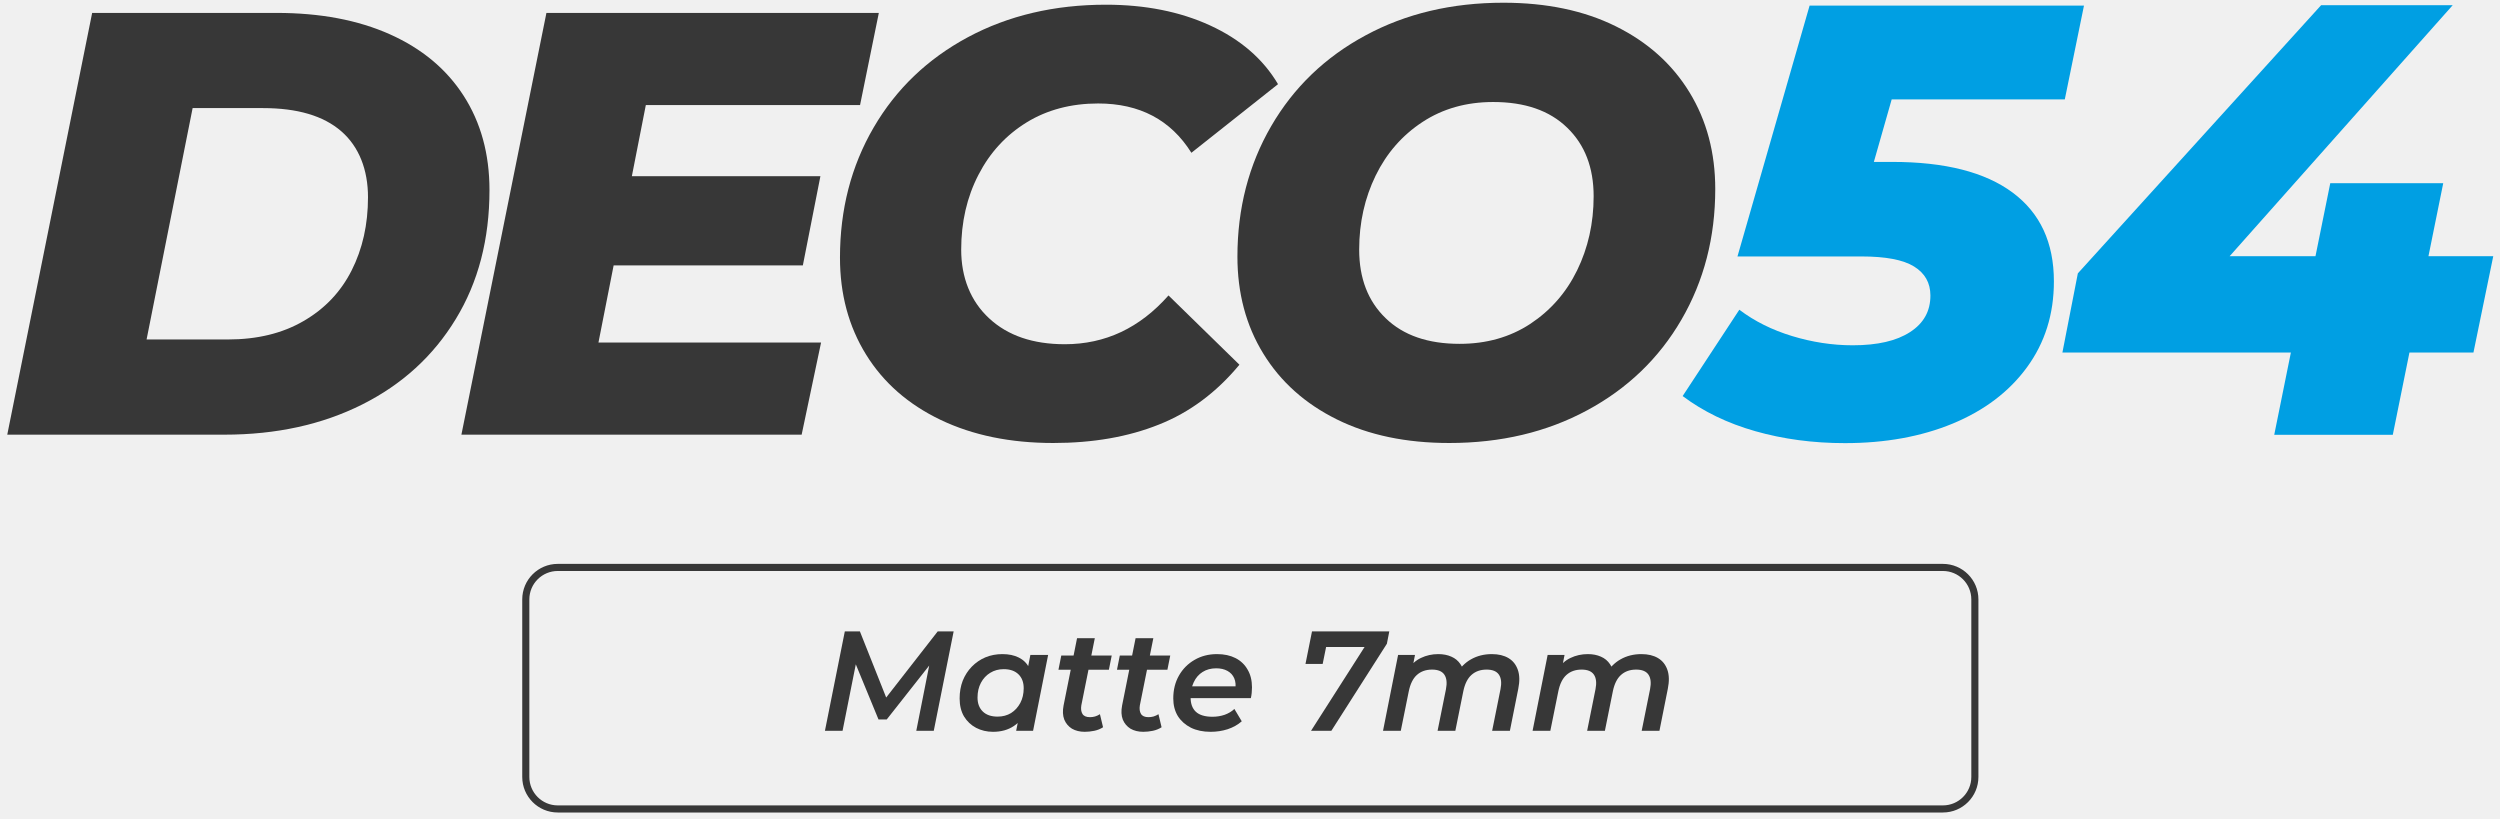
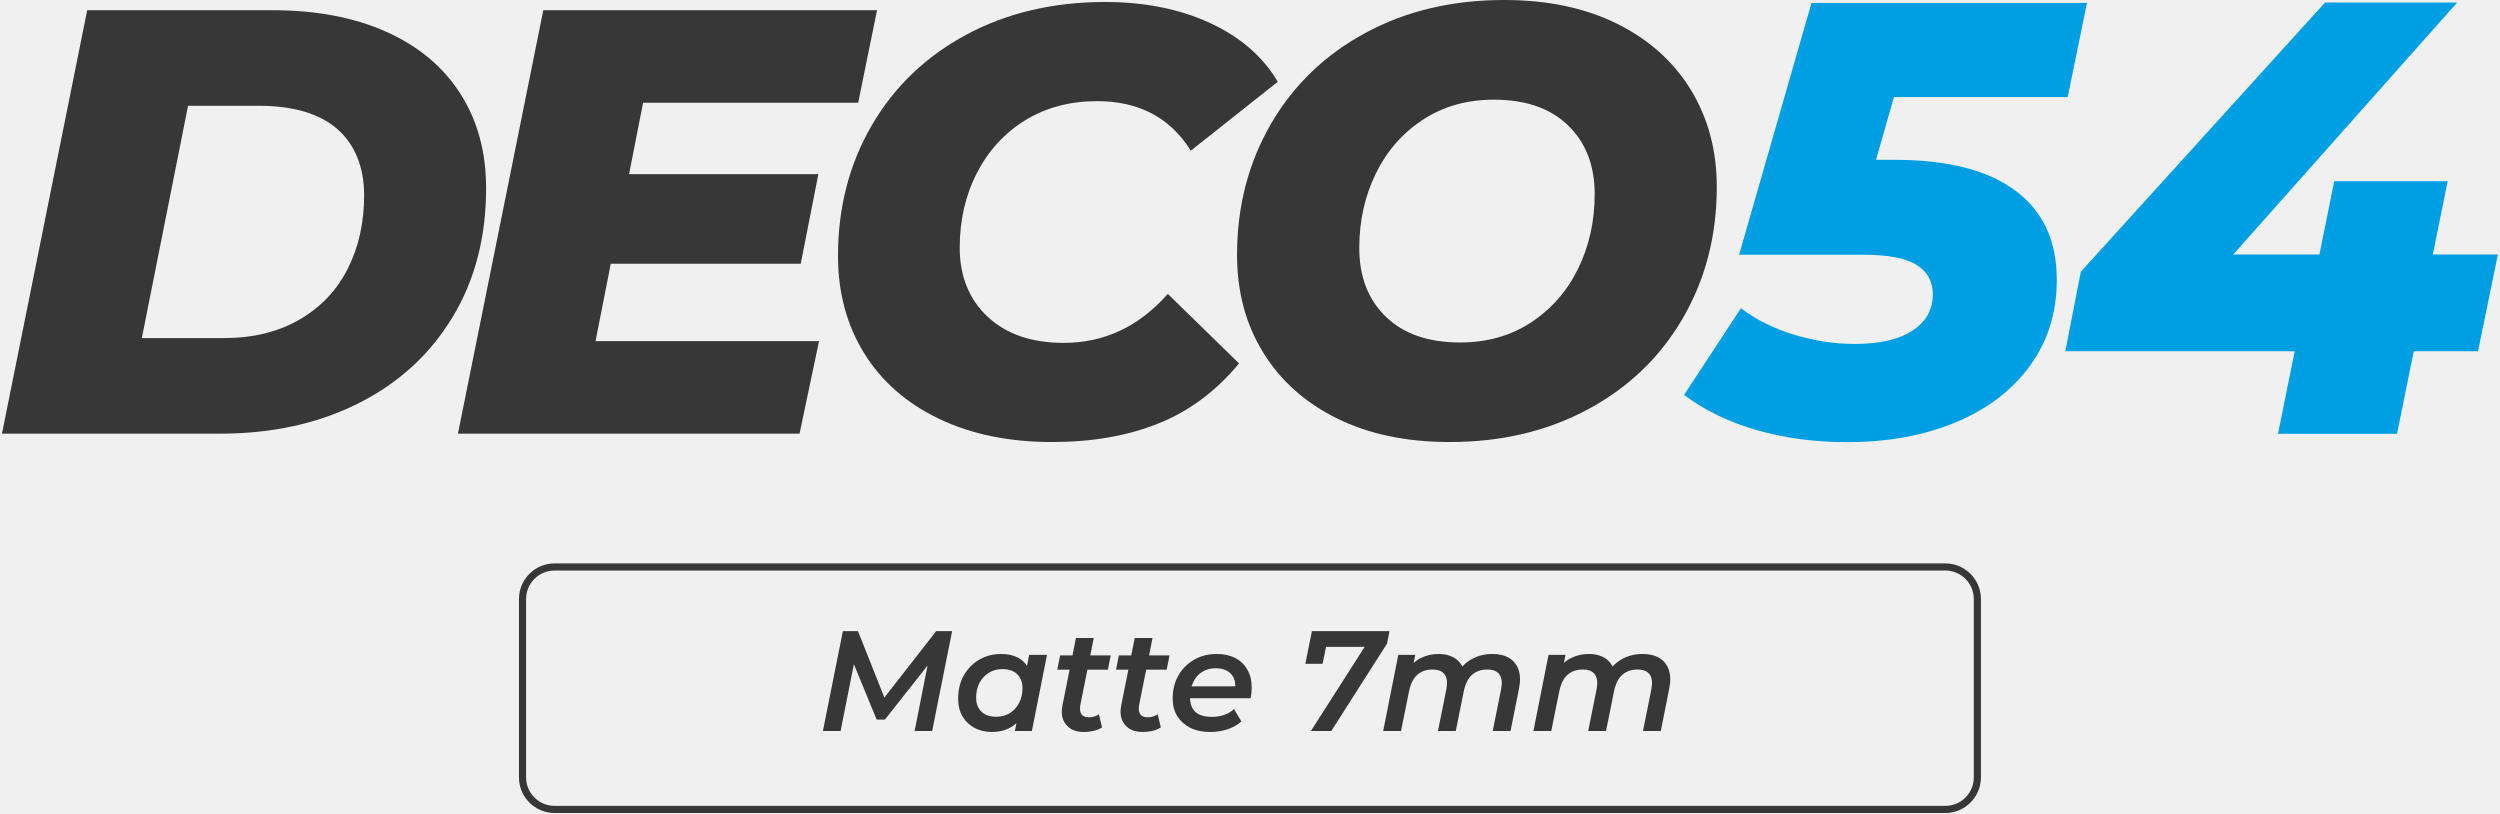
- <svg xmlns="http://www.w3.org/2000/svg" width="226" height="74" viewBox="0 0 226 74" fill="none">
-   <g clip-path="url(#clip0_1755_8876)">
-     <path d="M8.331 1.167H25.003C28.948 1.167 32.364 1.812 35.251 3.103C38.138 4.394 40.364 6.246 41.915 8.66C43.467 11.075 44.249 13.919 44.249 17.182C44.249 21.617 43.239 25.501 41.206 28.836C39.173 32.182 36.358 34.752 32.737 36.569C29.117 38.385 24.967 39.294 20.287 39.294H0.656L8.331 1.167ZM20.612 30.688C23.247 30.688 25.52 30.138 27.433 29.027C29.357 27.915 30.801 26.397 31.787 24.449C32.773 22.501 33.267 20.302 33.267 17.828C33.267 15.354 32.461 13.262 30.849 11.864C29.237 10.465 26.879 9.772 23.776 9.772H17.413L13.251 30.688H20.6H20.612Z" fill="#373737" />
-     <path d="M58.383 9.497L57.12 15.927H74.165L72.577 23.995H55.472L54.101 30.963H74.225L72.469 39.294H41.711L49.397 1.167H79.446L77.749 9.497H58.395H58.383Z" fill="#373737" />
-     <path d="M85.027 37.955C82.104 36.556 79.855 34.584 78.291 32.051C76.716 29.505 75.934 26.588 75.934 23.29C75.934 18.939 76.944 15.019 78.977 11.529C81.01 8.039 83.849 5.326 87.493 3.366C91.15 1.405 95.312 0.425 99.979 0.425C103.516 0.425 106.667 1.047 109.398 2.302C112.129 3.557 114.186 5.326 115.533 7.609L107.702 13.812C105.837 10.836 103.023 9.354 99.27 9.354C96.828 9.354 94.663 9.927 92.81 11.063C90.946 12.21 89.49 13.788 88.456 15.796C87.409 17.816 86.892 20.075 86.892 22.573C86.892 25.071 87.734 27.222 89.418 28.776C91.102 30.341 93.376 31.118 96.262 31.118C99.919 31.118 103.035 29.648 105.633 26.708L112.044 32.971C109.963 35.481 107.534 37.286 104.755 38.385C101.976 39.497 98.8 40.047 95.216 40.047C91.343 40.047 87.951 39.353 85.027 37.955Z" fill="#373737" />
-     <path d="M120.861 37.919C117.986 36.497 115.761 34.513 114.197 31.955C112.633 29.409 111.863 26.481 111.863 23.206C111.863 18.832 112.886 14.899 114.919 11.397C116.952 7.895 119.802 5.158 123.447 3.198C127.092 1.226 131.254 0.246 135.909 0.246C139.794 0.246 143.187 0.951 146.061 2.374C148.936 3.796 151.162 5.78 152.725 8.338C154.289 10.895 155.059 13.812 155.059 17.087C155.059 21.461 154.037 25.393 152.004 28.895C149.971 32.397 147.12 35.134 143.475 37.094C139.818 39.067 135.668 40.047 131.013 40.047C127.128 40.047 123.736 39.342 120.861 37.919ZM138.339 29.278C140.167 28.071 141.587 26.457 142.573 24.437C143.559 22.417 144.065 20.182 144.065 17.744C144.065 15.15 143.271 13.083 141.671 11.541C140.071 9.987 137.846 9.222 134.983 9.222C132.565 9.222 130.436 9.82 128.595 11.027C126.755 12.234 125.348 13.848 124.361 15.867C123.375 17.887 122.87 20.122 122.87 22.561C122.87 25.154 123.664 27.222 125.263 28.764C126.863 30.318 129.089 31.083 131.952 31.083C134.369 31.083 136.498 30.485 138.339 29.278Z" fill="#373737" />
-     <path d="M171.009 8.983L169.397 14.637H171.069C175.82 14.637 179.453 15.557 181.943 17.41C184.433 19.262 185.672 21.927 185.672 25.441C185.672 28.394 184.866 30.975 183.242 33.198C181.63 35.41 179.381 37.107 176.53 38.29C173.667 39.473 170.419 40.059 166.775 40.059C163.912 40.059 161.217 39.7 158.691 38.983C156.165 38.266 153.976 37.202 152.111 35.804L157.236 27.999C158.607 29.039 160.195 29.828 161.999 30.378C163.803 30.927 165.632 31.214 167.484 31.214C169.71 31.214 171.442 30.82 172.669 30.019C173.896 29.23 174.509 28.131 174.509 26.72C174.509 25.573 174.016 24.7 173.03 24.091C172.043 23.481 170.455 23.183 168.266 23.183H157.067L163.587 0.509H188.391L186.658 8.983H170.997H171.009Z" fill="#009FE3" />
-     <path d="M223.623 31.871H217.813L216.309 39.306H205.591L207.095 31.871H186.441L187.837 24.712L209.826 0.473H221.722L201.562 23.158H209.32L210.656 16.561H220.868L219.533 23.158H225.391L223.599 31.871H223.623Z" fill="#009FE3" />
+ <svg xmlns="http://www.w3.org/2000/svg" width="246" height="80" viewBox="0 0 246 80" fill="none">
+   <g clip-path="url(#clip0_2370_5691)">
+     <path d="M8.58 1.006H26.8C31.112 1.006 34.845 1.711 38 3.122C41.155 4.532 43.587 6.557 45.283 9.195C46.979 11.834 47.833 14.943 47.833 18.509C47.833 23.354 46.729 27.599 44.508 31.244C42.286 34.901 39.21 37.709 35.253 39.695C31.296 41.68 26.761 42.673 21.647 42.673H0.193L8.58 1.006ZM22.002 33.268C24.881 33.268 27.366 32.667 29.456 31.453C31.559 30.238 33.136 28.579 34.214 26.45C35.292 24.321 35.831 21.918 35.831 19.214C35.831 16.51 34.951 14.224 33.189 12.696C31.427 11.168 28.851 10.41 25.459 10.41H18.505L13.957 33.268H21.989H22.002Z" fill="#373737" />
+     <path d="M63.281 10.11L61.9 17.137H80.528L78.792 25.954H60.099L58.601 33.569H80.593L78.674 42.673H45.06L53.461 1.006H86.299L84.445 10.11H63.294H63.281Z" fill="#373737" />
+     <path d="M92.397 41.21C89.203 39.682 86.745 37.526 85.035 34.757C83.314 31.975 82.459 28.788 82.459 25.183C82.459 20.429 83.563 16.144 85.785 12.33C88.007 8.516 91.109 5.551 95.092 3.409C99.088 1.267 103.637 0.196 108.737 0.196C112.602 0.196 116.046 0.875 119.03 2.247C122.014 3.618 124.262 5.551 125.735 8.046L117.177 14.825C115.139 11.573 112.063 9.953 107.962 9.953C105.293 9.953 102.927 10.58 100.902 11.821C98.865 13.075 97.274 14.799 96.144 16.993C95 19.201 94.435 21.669 94.435 24.399C94.435 27.129 95.355 29.48 97.195 31.178C99.036 32.89 101.52 33.739 104.675 33.739C108.672 33.739 112.076 32.132 114.916 28.919L121.922 35.763C119.648 38.506 116.993 40.478 113.956 41.68C110.919 42.895 107.449 43.496 103.532 43.496C99.299 43.496 95.591 42.738 92.397 41.21Z" fill="#373737" />
+     <path d="M131.558 41.171C128.416 39.616 125.984 37.448 124.275 34.653C122.566 31.871 121.725 28.671 121.725 25.092C121.725 20.311 122.842 16.014 125.064 12.187C127.285 8.36 130.401 5.368 134.384 3.226C138.367 1.071 142.915 0 148.003 0C152.249 0 155.956 0.771 159.098 2.325C162.24 3.879 164.672 6.048 166.381 8.843C168.089 11.638 168.931 14.825 168.931 18.404C168.931 23.185 167.813 27.482 165.592 31.309C163.37 35.136 160.255 38.127 156.272 40.27C152.275 42.425 147.74 43.496 142.653 43.496C138.407 43.496 134.699 42.725 131.558 41.171ZM150.658 31.727C152.656 30.408 154.208 28.645 155.286 26.437C156.364 24.23 156.916 21.787 156.916 19.122C156.916 16.288 156.048 14.028 154.3 12.343C152.551 10.645 150.119 9.809 146.991 9.809C144.348 9.809 142.022 10.463 140.01 11.782C137.999 13.101 136.461 14.864 135.383 17.072C134.305 19.279 133.753 21.722 133.753 24.386C133.753 27.221 134.621 29.48 136.369 31.165C138.117 32.863 140.549 33.699 143.678 33.699C146.32 33.699 148.647 33.046 150.658 31.727Z" fill="#373737" />
+     <path d="M186.363 9.549L184.601 15.727H186.429C191.621 15.727 195.591 16.733 198.312 18.757C201.033 20.782 202.387 23.694 202.387 27.535C202.387 30.761 201.507 33.582 199.732 36.012C197.97 38.428 195.512 40.283 192.397 41.576C189.268 42.869 185.719 43.509 181.736 43.509C178.607 43.509 175.662 43.117 172.902 42.334C170.141 41.55 167.749 40.387 165.711 38.859L171.311 30.33C172.81 31.466 174.545 32.328 176.517 32.929C178.489 33.53 180.487 33.843 182.511 33.843C184.943 33.843 186.836 33.412 188.177 32.537C189.518 31.675 190.188 30.474 190.188 28.932C190.188 27.678 189.649 26.725 188.571 26.059C187.493 25.392 185.758 25.066 183.366 25.066H171.127L178.252 0.288H205.358L203.465 9.549H186.35H186.363Z" fill="#009FE3" />
+     <path d="M243.862 34.562H237.513L235.869 42.686H224.156L225.8 34.562H203.229L204.753 26.738L228.784 0.248H241.785L219.753 25.039H228.232L229.691 17.829H240.852L239.392 25.039H245.794L243.836 34.562H243.862Z" fill="#009FE3" />
  </g>
-   <path fill-rule="evenodd" clip-rule="evenodd" d="M175.638 51.617H50.422C49.003 51.617 47.853 52.767 47.853 54.185V70.239C47.853 71.657 49.003 72.808 50.422 72.808H175.638C177.057 72.808 178.207 71.657 178.207 70.239V54.185C178.207 52.767 177.057 51.617 175.638 51.617ZM50.422 50.975C48.648 50.975 47.211 52.412 47.211 54.185V70.239C47.211 72.012 48.648 73.45 50.422 73.45H175.638C177.412 73.45 178.849 72.012 178.849 70.239V54.185C178.849 52.412 177.412 50.975 175.638 50.975H50.422Z" fill="#373737" />
-   <path d="M148.382 59.131C148.982 59.131 149.483 59.251 149.885 59.491C150.287 59.73 150.57 60.086 150.733 60.557C150.895 61.019 150.908 61.588 150.771 62.265L150.013 66.066L148.408 66.066L149.166 62.303C149.277 61.738 149.23 61.301 149.025 60.993C148.819 60.685 148.447 60.531 147.907 60.531C147.351 60.531 146.893 60.694 146.533 61.019C146.182 61.336 145.938 61.828 145.801 62.496L145.082 66.066L143.477 66.066L144.234 62.303C144.346 61.738 144.298 61.301 144.093 60.993C143.888 60.685 143.515 60.531 142.976 60.531C142.419 60.531 141.961 60.694 141.601 61.019C141.25 61.336 141.006 61.832 140.869 62.509L140.15 66.066L138.545 66.066L139.906 59.208L141.435 59.208L141.062 61.096L140.792 60.544C141.109 60.056 141.503 59.7 141.974 59.478C142.453 59.247 142.976 59.131 143.541 59.131C143.986 59.131 144.38 59.208 144.722 59.362C145.065 59.508 145.339 59.735 145.544 60.043C145.758 60.343 145.882 60.715 145.917 61.16L145.146 60.993C145.497 60.377 145.947 59.914 146.495 59.606C147.051 59.289 147.68 59.131 148.382 59.131Z" fill="#373737" />
-   <path d="M134.863 59.131C135.462 59.131 135.963 59.251 136.366 59.491C136.768 59.73 137.05 60.086 137.213 60.557C137.376 61.019 137.389 61.588 137.252 62.265L136.494 66.066L134.889 66.066L135.646 62.303C135.758 61.738 135.711 61.301 135.505 60.993C135.3 60.685 134.927 60.531 134.388 60.531C133.831 60.531 133.373 60.694 133.014 61.019C132.663 61.336 132.419 61.828 132.282 62.496L131.562 66.066L129.957 66.066L130.715 62.303C130.826 61.738 130.779 61.301 130.573 60.993C130.368 60.685 129.996 60.531 129.456 60.531C128.9 60.531 128.442 60.694 128.082 61.019C127.731 61.336 127.487 61.832 127.35 62.509L126.631 66.066L125.025 66.066L126.387 59.208L127.915 59.208L127.543 61.096L127.273 60.544C127.59 60.056 127.984 59.7 128.454 59.478C128.934 59.247 129.456 59.131 130.021 59.131C130.466 59.131 130.86 59.208 131.203 59.362C131.545 59.508 131.819 59.735 132.025 60.043C132.239 60.343 132.363 60.715 132.397 61.16L131.627 60.993C131.978 60.377 132.427 59.914 132.975 59.606C133.532 59.289 134.161 59.131 134.863 59.131Z" fill="#373737" />
-   <path d="M118.516 66.066L123.833 57.743L124.18 58.488L119.082 58.488L120.045 57.679L119.57 60.017L118.016 60.017L118.606 57.076L125.593 57.076L125.375 58.193L120.353 66.066L118.516 66.066Z" fill="#373737" />
-   <path d="M109.442 66.156C108.757 66.156 108.162 66.032 107.657 65.784C107.152 65.527 106.758 65.176 106.475 64.731C106.201 64.277 106.064 63.746 106.064 63.138C106.064 62.359 106.236 61.67 106.578 61.07C106.921 60.471 107.387 60 107.978 59.658C108.577 59.307 109.258 59.131 110.02 59.131C110.662 59.131 111.219 59.251 111.69 59.491C112.16 59.73 112.524 60.077 112.781 60.531C113.047 60.976 113.179 61.511 113.179 62.136C113.179 62.299 113.171 62.466 113.154 62.637C113.137 62.808 113.111 62.967 113.077 63.112L107.259 63.112L107.439 62.046L112.319 62.046L111.664 62.406C111.732 61.969 111.702 61.605 111.574 61.314C111.446 61.023 111.24 60.801 110.958 60.647C110.675 60.492 110.337 60.415 109.943 60.415C109.472 60.415 109.061 60.527 108.71 60.749C108.368 60.963 108.102 61.272 107.914 61.674C107.725 62.068 107.631 62.53 107.631 63.061C107.631 63.617 107.79 64.046 108.106 64.345C108.432 64.645 108.933 64.795 109.609 64.795C109.994 64.795 110.362 64.735 110.714 64.615C111.065 64.487 111.356 64.311 111.587 64.088L112.255 65.206C111.895 65.522 111.467 65.762 110.97 65.925C110.482 66.079 109.973 66.156 109.442 66.156Z" fill="#373737" />
-   <path d="M103.351 66.155C102.905 66.155 102.52 66.061 102.195 65.873C101.878 65.676 101.647 65.402 101.501 65.051C101.364 64.691 101.343 64.267 101.437 63.779L102.657 57.692L104.262 57.692L103.042 63.767C102.991 64.083 103.025 64.34 103.145 64.537C103.265 64.734 103.492 64.832 103.826 64.832C103.98 64.832 104.134 64.811 104.288 64.768C104.451 64.717 104.596 64.648 104.725 64.563L105.007 65.744C104.767 65.898 104.502 66.005 104.211 66.065C103.92 66.125 103.633 66.155 103.351 66.155ZM100.975 60.543L101.231 59.259L105.791 59.259L105.534 60.543L100.975 60.543Z" fill="#373737" />
-   <path d="M98.059 66.155C97.614 66.155 97.229 66.061 96.904 65.873C96.587 65.676 96.356 65.402 96.21 65.051C96.073 64.691 96.052 64.267 96.146 63.779L97.366 57.692L98.971 57.692L97.751 63.767C97.7 64.083 97.734 64.34 97.854 64.537C97.974 64.734 98.201 64.832 98.535 64.832C98.689 64.832 98.843 64.811 98.997 64.768C99.16 64.717 99.305 64.648 99.434 64.563L99.716 65.744C99.477 65.898 99.211 66.005 98.92 66.065C98.629 66.125 98.342 66.155 98.059 66.155ZM95.684 60.543L95.94 59.259L100.5 59.259L100.243 60.543L95.684 60.543Z" fill="#373737" />
-   <path d="M89.768 66.156C89.212 66.156 88.702 66.036 88.24 65.796C87.786 65.557 87.422 65.214 87.148 64.769C86.883 64.315 86.75 63.772 86.75 63.138C86.75 62.556 86.844 62.021 87.032 61.533C87.23 61.045 87.503 60.621 87.855 60.261C88.206 59.902 88.612 59.623 89.075 59.426C89.545 59.23 90.059 59.131 90.616 59.131C91.189 59.131 91.682 59.234 92.093 59.439C92.512 59.645 92.829 59.957 93.043 60.377C93.257 60.788 93.356 61.301 93.338 61.918C93.321 62.766 93.167 63.511 92.876 64.153C92.585 64.786 92.178 65.278 91.656 65.629C91.134 65.981 90.504 66.156 89.768 66.156ZM90.179 64.782C90.641 64.782 91.048 64.675 91.399 64.461C91.75 64.238 92.028 63.934 92.234 63.549C92.439 63.164 92.542 62.718 92.542 62.213C92.542 61.682 92.384 61.263 92.067 60.955C91.75 60.647 91.305 60.492 90.731 60.492C90.278 60.492 89.871 60.604 89.511 60.826C89.16 61.04 88.882 61.34 88.676 61.725C88.471 62.111 88.368 62.556 88.368 63.061C88.368 63.592 88.527 64.011 88.843 64.32C89.16 64.628 89.605 64.782 90.179 64.782ZM91.861 66.066L92.17 64.499L92.606 62.676L92.825 60.839L93.146 59.208L94.751 59.208L93.39 66.066L91.861 66.066Z" fill="#373737" />
-   <path d="M74.574 66.066L76.372 57.076L77.734 57.076L80.353 63.664L79.647 63.651L84.771 57.076L86.21 57.076L84.412 66.066L82.832 66.066L84.129 59.516L84.502 59.529L80.161 65.038L79.416 65.038L77.143 59.516L77.464 59.554L76.167 66.066L74.574 66.066Z" fill="#373737" />
+   <path fill-rule="evenodd" clip-rule="evenodd" d="M191.415 56.14H54.573C53.023 56.14 51.766 57.397 51.766 58.947V76.491C51.766 78.041 53.023 79.298 54.573 79.298H191.415C192.966 79.298 194.222 78.041 194.222 76.491V58.947C194.222 57.397 192.966 56.14 191.415 56.14ZM54.573 55.438C52.635 55.438 51.065 57.009 51.065 58.947V76.491C51.065 78.429 52.635 80 54.573 80H191.415C193.353 80 194.924 78.429 194.924 76.491V58.947C194.924 57.009 193.353 55.438 191.415 55.438H54.573Z" fill="#373737" />
+   <path d="M161.64 64.351C162.295 64.351 162.842 64.482 163.282 64.744C163.721 65.006 164.03 65.395 164.208 65.909C164.386 66.415 164.4 67.037 164.25 67.776L163.422 71.93L161.668 71.93L162.496 67.818C162.617 67.2 162.566 66.723 162.341 66.386C162.117 66.05 161.71 65.881 161.12 65.881C160.512 65.881 160.011 66.059 159.619 66.415C159.235 66.761 158.968 67.299 158.819 68.028L158.033 71.93L156.278 71.93L157.106 67.818C157.228 67.2 157.176 66.723 156.952 66.386C156.727 66.05 156.32 65.881 155.731 65.881C155.123 65.881 154.622 66.059 154.229 66.415C153.845 66.761 153.579 67.303 153.429 68.043L152.643 71.93L150.889 71.93L152.376 64.436L154.047 64.436L153.64 66.499L153.345 65.895C153.691 65.362 154.121 64.974 154.636 64.73C155.16 64.478 155.731 64.351 156.348 64.351C156.835 64.351 157.265 64.436 157.64 64.604C158.014 64.763 158.313 65.011 158.538 65.348C158.772 65.675 158.907 66.082 158.945 66.569L158.103 66.386C158.486 65.713 158.978 65.207 159.576 64.871C160.185 64.524 160.872 64.351 161.64 64.351Z" fill="#373737" />
+   <path d="M146.856 64.351C147.511 64.351 148.059 64.482 148.498 64.744C148.938 65.006 149.247 65.395 149.425 65.909C149.603 66.415 149.617 67.037 149.467 67.776L148.639 71.93L146.884 71.93L147.712 67.818C147.834 67.2 147.783 66.723 147.558 66.386C147.334 66.05 146.927 65.881 146.337 65.881C145.729 65.881 145.228 66.059 144.835 66.415C144.452 66.761 144.185 67.299 144.035 68.028L143.249 71.93L141.495 71.93L142.323 67.818C142.445 67.2 142.393 66.723 142.169 66.386C141.944 66.05 141.537 65.881 140.948 65.881C140.339 65.881 139.839 66.059 139.446 66.415C139.062 66.761 138.796 67.303 138.646 68.043L137.86 71.93L136.105 71.93L137.593 64.436L139.263 64.436L138.856 66.499L138.562 65.895C138.908 65.362 139.338 64.974 139.853 64.73C140.377 64.478 140.948 64.351 141.565 64.351C142.052 64.351 142.482 64.436 142.856 64.604C143.231 64.763 143.53 65.011 143.755 65.348C143.989 65.675 144.124 66.082 144.162 66.569L143.32 66.386C143.703 65.713 144.194 65.207 144.793 64.871C145.401 64.524 146.089 64.351 146.856 64.351Z" fill="#373737" />
+   <path d="M128.993 71.93L134.803 62.835L135.182 63.649L129.61 63.649L130.663 62.765L130.144 65.319L128.445 65.319L129.091 62.105L136.726 62.105L136.487 63.326L131 71.93L128.993 71.93Z" fill="#373737" />
+   <path d="M119.082 72.028C118.333 72.028 117.683 71.893 117.131 71.621C116.579 71.341 116.149 70.957 115.84 70.471C115.54 69.975 115.391 69.395 115.391 68.73C115.391 67.879 115.578 67.126 115.952 66.471C116.326 65.816 116.836 65.301 117.482 64.927C118.137 64.543 118.881 64.351 119.713 64.351C120.415 64.351 121.023 64.482 121.538 64.744C122.053 65.006 122.45 65.385 122.731 65.881C123.021 66.368 123.166 66.953 123.166 67.635C123.166 67.813 123.157 67.996 123.138 68.183C123.119 68.37 123.091 68.543 123.054 68.702L116.696 68.702L116.892 67.537L122.226 67.537L121.51 67.93C121.585 67.453 121.552 67.055 121.412 66.737C121.271 66.419 121.047 66.176 120.738 66.007C120.429 65.839 120.06 65.755 119.629 65.755C119.115 65.755 118.665 65.876 118.282 66.12C117.908 66.354 117.618 66.691 117.412 67.13C117.206 67.561 117.103 68.066 117.103 68.646C117.103 69.254 117.276 69.722 117.622 70.05C117.978 70.377 118.525 70.541 119.264 70.541C119.685 70.541 120.088 70.475 120.471 70.344C120.855 70.204 121.173 70.012 121.426 69.769L122.156 70.99C121.763 71.336 121.295 71.598 120.752 71.776C120.219 71.944 119.662 72.028 119.082 72.028Z" fill="#373737" />
+   <path d="M112.415 72.028C111.928 72.028 111.507 71.925 111.152 71.719C110.805 71.504 110.553 71.204 110.394 70.821C110.244 70.428 110.221 69.965 110.324 69.431L111.657 62.779L113.411 62.779L112.078 69.417C112.022 69.764 112.059 70.044 112.19 70.26C112.321 70.475 112.569 70.582 112.934 70.582C113.103 70.582 113.271 70.559 113.439 70.512C113.617 70.456 113.776 70.381 113.917 70.288L114.225 71.579C113.963 71.747 113.673 71.864 113.355 71.93C113.037 71.995 112.724 72.028 112.415 72.028ZM109.818 65.895L110.099 64.491L115.082 64.491L114.801 65.895L109.818 65.895Z" fill="#373737" />
+   <path d="M106.632 72.028C106.145 72.028 105.724 71.925 105.368 71.719C105.022 71.504 104.77 71.204 104.611 70.821C104.461 70.428 104.437 69.965 104.54 69.431L105.874 62.779L107.628 62.779L106.295 69.417C106.239 69.764 106.276 70.044 106.407 70.26C106.538 70.475 106.786 70.582 107.151 70.582C107.319 70.582 107.488 70.559 107.656 70.512C107.834 70.456 107.993 70.381 108.133 70.288L108.442 71.579C108.18 71.747 107.89 71.864 107.572 71.93C107.254 71.995 106.94 72.028 106.632 72.028ZM104.035 65.895L104.316 64.491L109.298 64.491L109.018 65.895L104.035 65.895Z" fill="#373737" />
+   <path d="M97.579 72.028C96.971 72.028 96.415 71.897 95.909 71.635C95.413 71.374 95.016 70.999 94.716 70.513C94.426 70.017 94.281 69.423 94.281 68.73C94.281 68.094 94.384 67.509 94.59 66.976C94.805 66.442 95.105 65.979 95.488 65.586C95.872 65.193 96.316 64.889 96.822 64.674C97.336 64.459 97.898 64.351 98.506 64.351C99.133 64.351 99.671 64.464 100.12 64.688C100.578 64.913 100.925 65.254 101.158 65.713C101.392 66.162 101.5 66.723 101.481 67.397C101.463 68.323 101.294 69.137 100.976 69.839C100.658 70.531 100.213 71.07 99.643 71.453C99.072 71.837 98.384 72.028 97.579 72.028ZM98.029 70.527C98.534 70.527 98.978 70.41 99.362 70.176C99.746 69.933 100.05 69.6 100.274 69.179C100.499 68.758 100.611 68.272 100.611 67.72C100.611 67.14 100.438 66.681 100.092 66.344C99.746 66.007 99.259 65.839 98.632 65.839C98.136 65.839 97.692 65.961 97.299 66.204C96.915 66.438 96.611 66.765 96.386 67.186C96.162 67.608 96.05 68.094 96.05 68.646C96.05 69.226 96.223 69.685 96.569 70.022C96.915 70.358 97.402 70.527 98.029 70.527ZM99.867 71.93L100.204 70.218L100.681 68.225L100.92 66.218L101.271 64.436L103.025 64.436L101.537 71.93L99.867 71.93Z" fill="#373737" />
+   <path d="M80.973 71.93L82.938 62.105L84.425 62.105L87.288 69.305L86.516 69.291L92.117 62.105L93.689 62.105L91.724 71.93L89.997 71.93L91.415 64.772L91.822 64.786L87.078 70.807L86.264 70.807L83.78 64.772L84.131 64.814L82.713 71.93L80.973 71.93Z" fill="#373737" />
  <defs>
-     <clipPath id="clip0_1755_8876">
-       <rect width="224.748" height="39.812" fill="white" transform="translate(0.65625 0.246094)" />
+     <clipPath id="clip0_2370_5691">
+       <rect width="245.614" height="43.509" fill="white" transform="translate(0.193359)" />
    </clipPath>
  </defs>
</svg>
